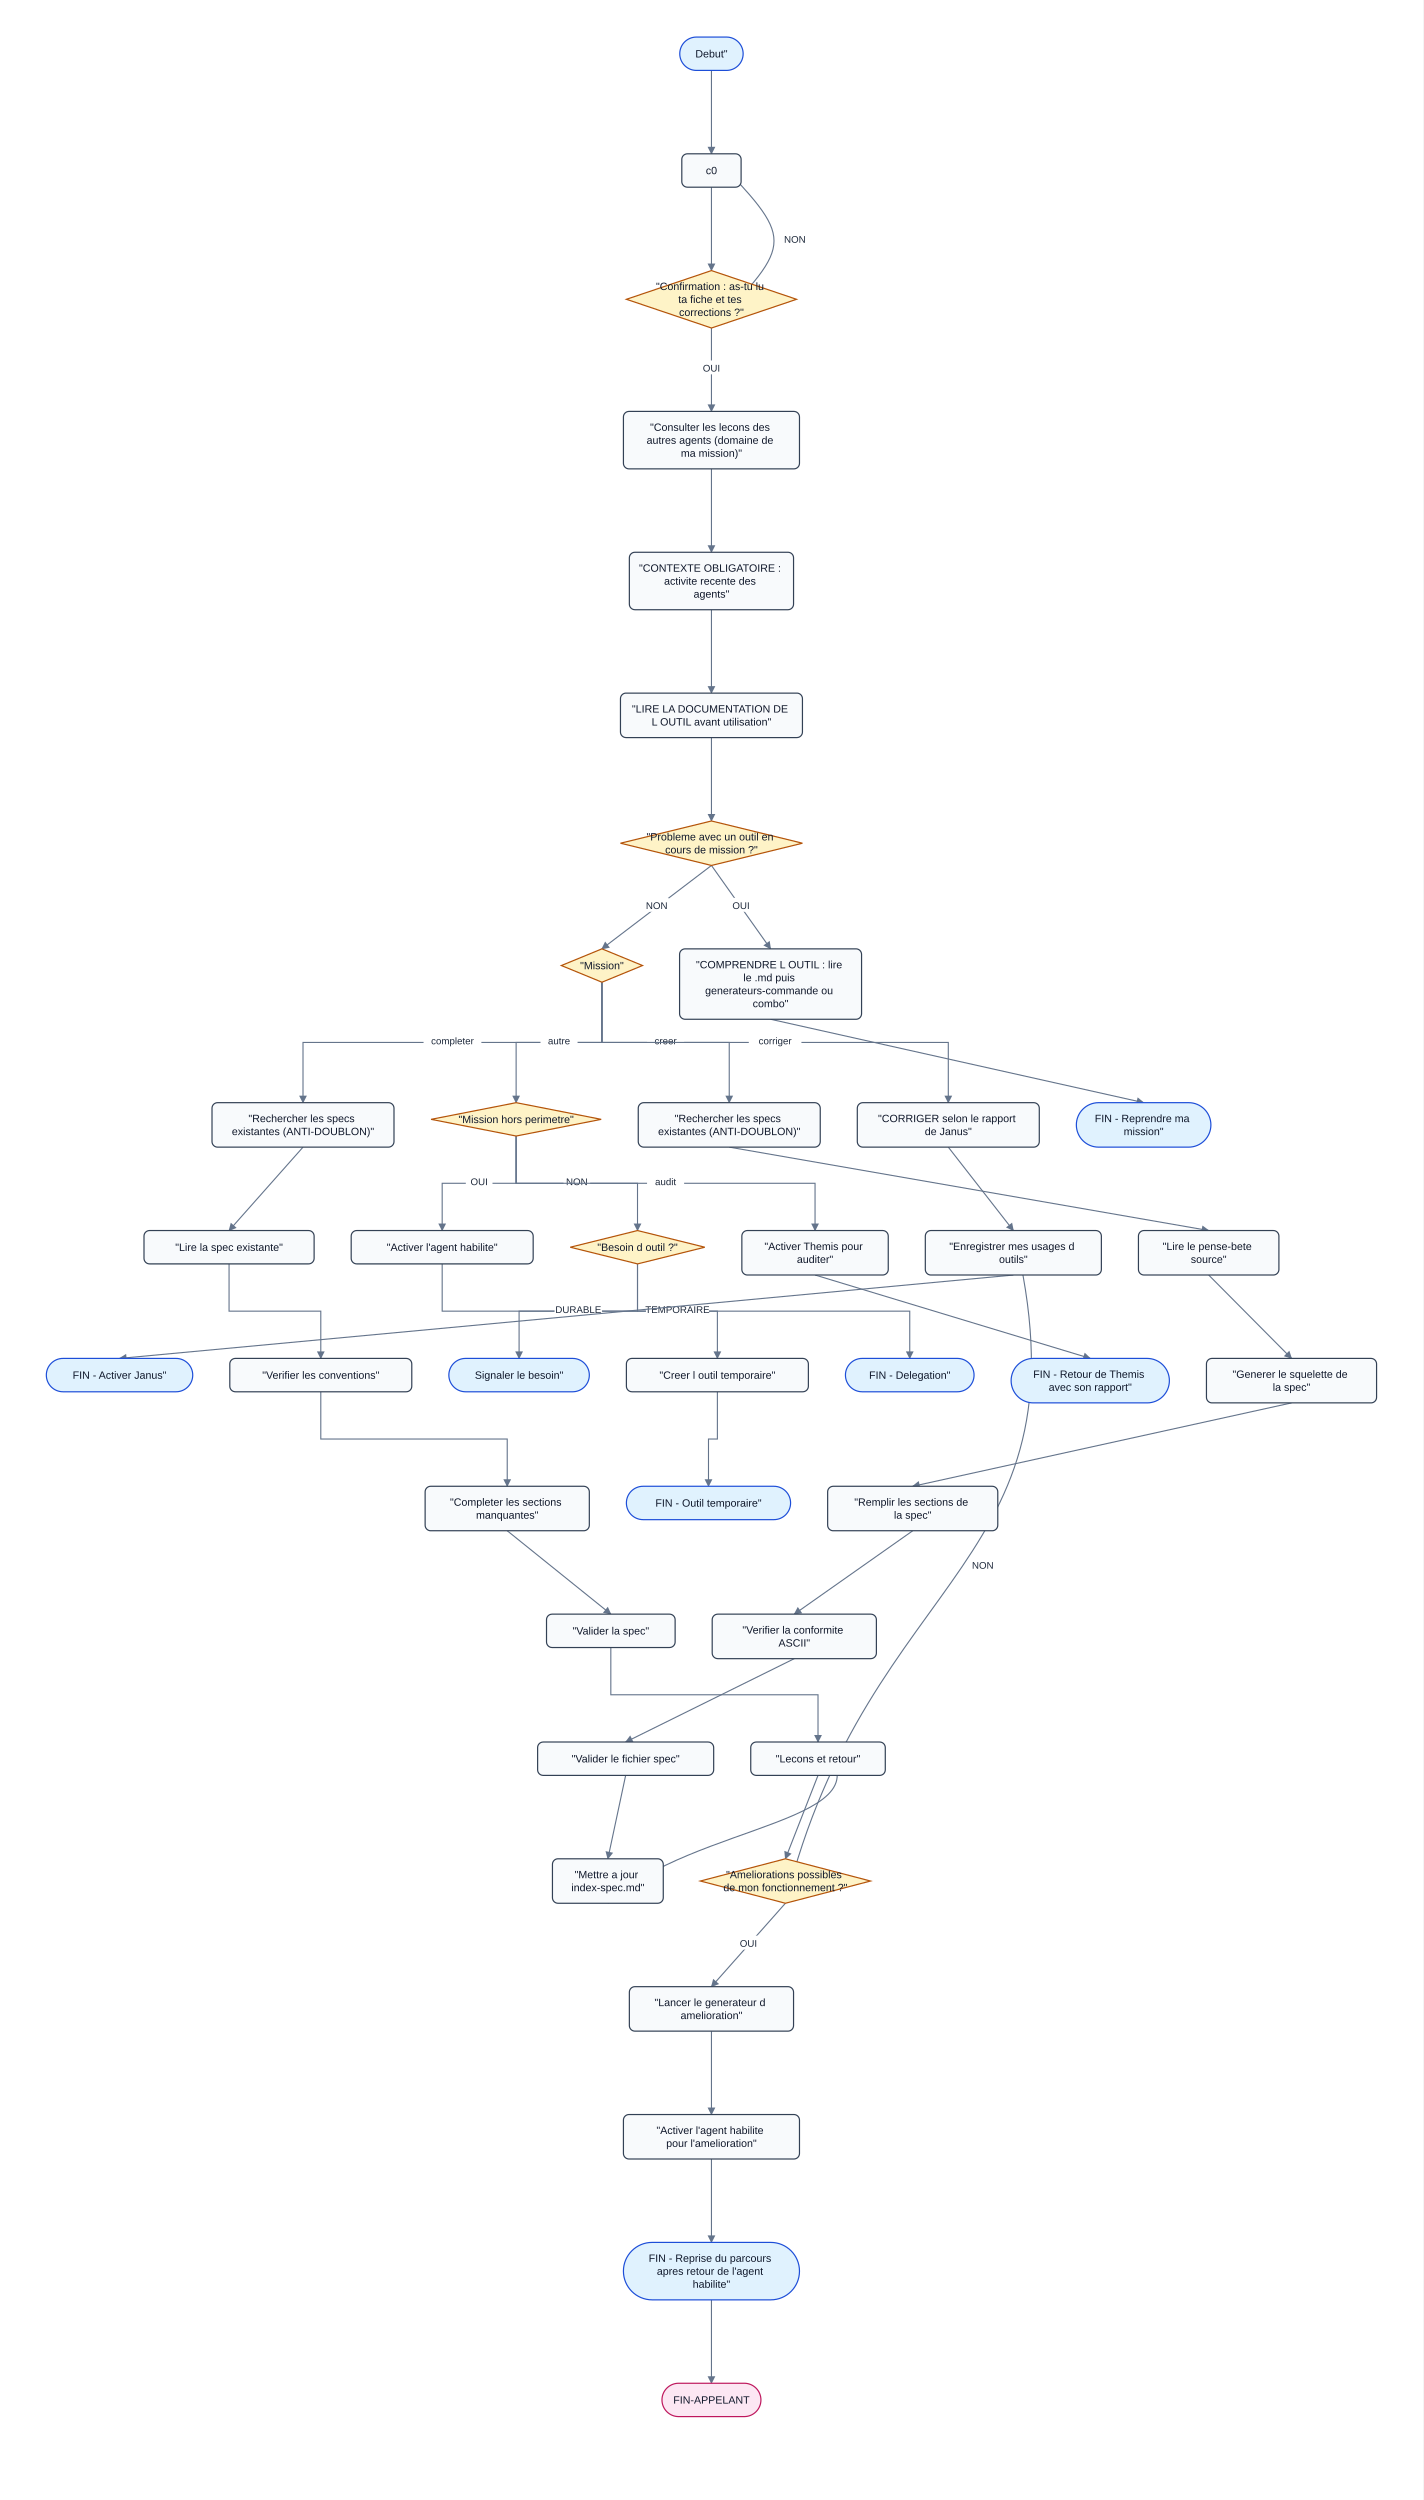
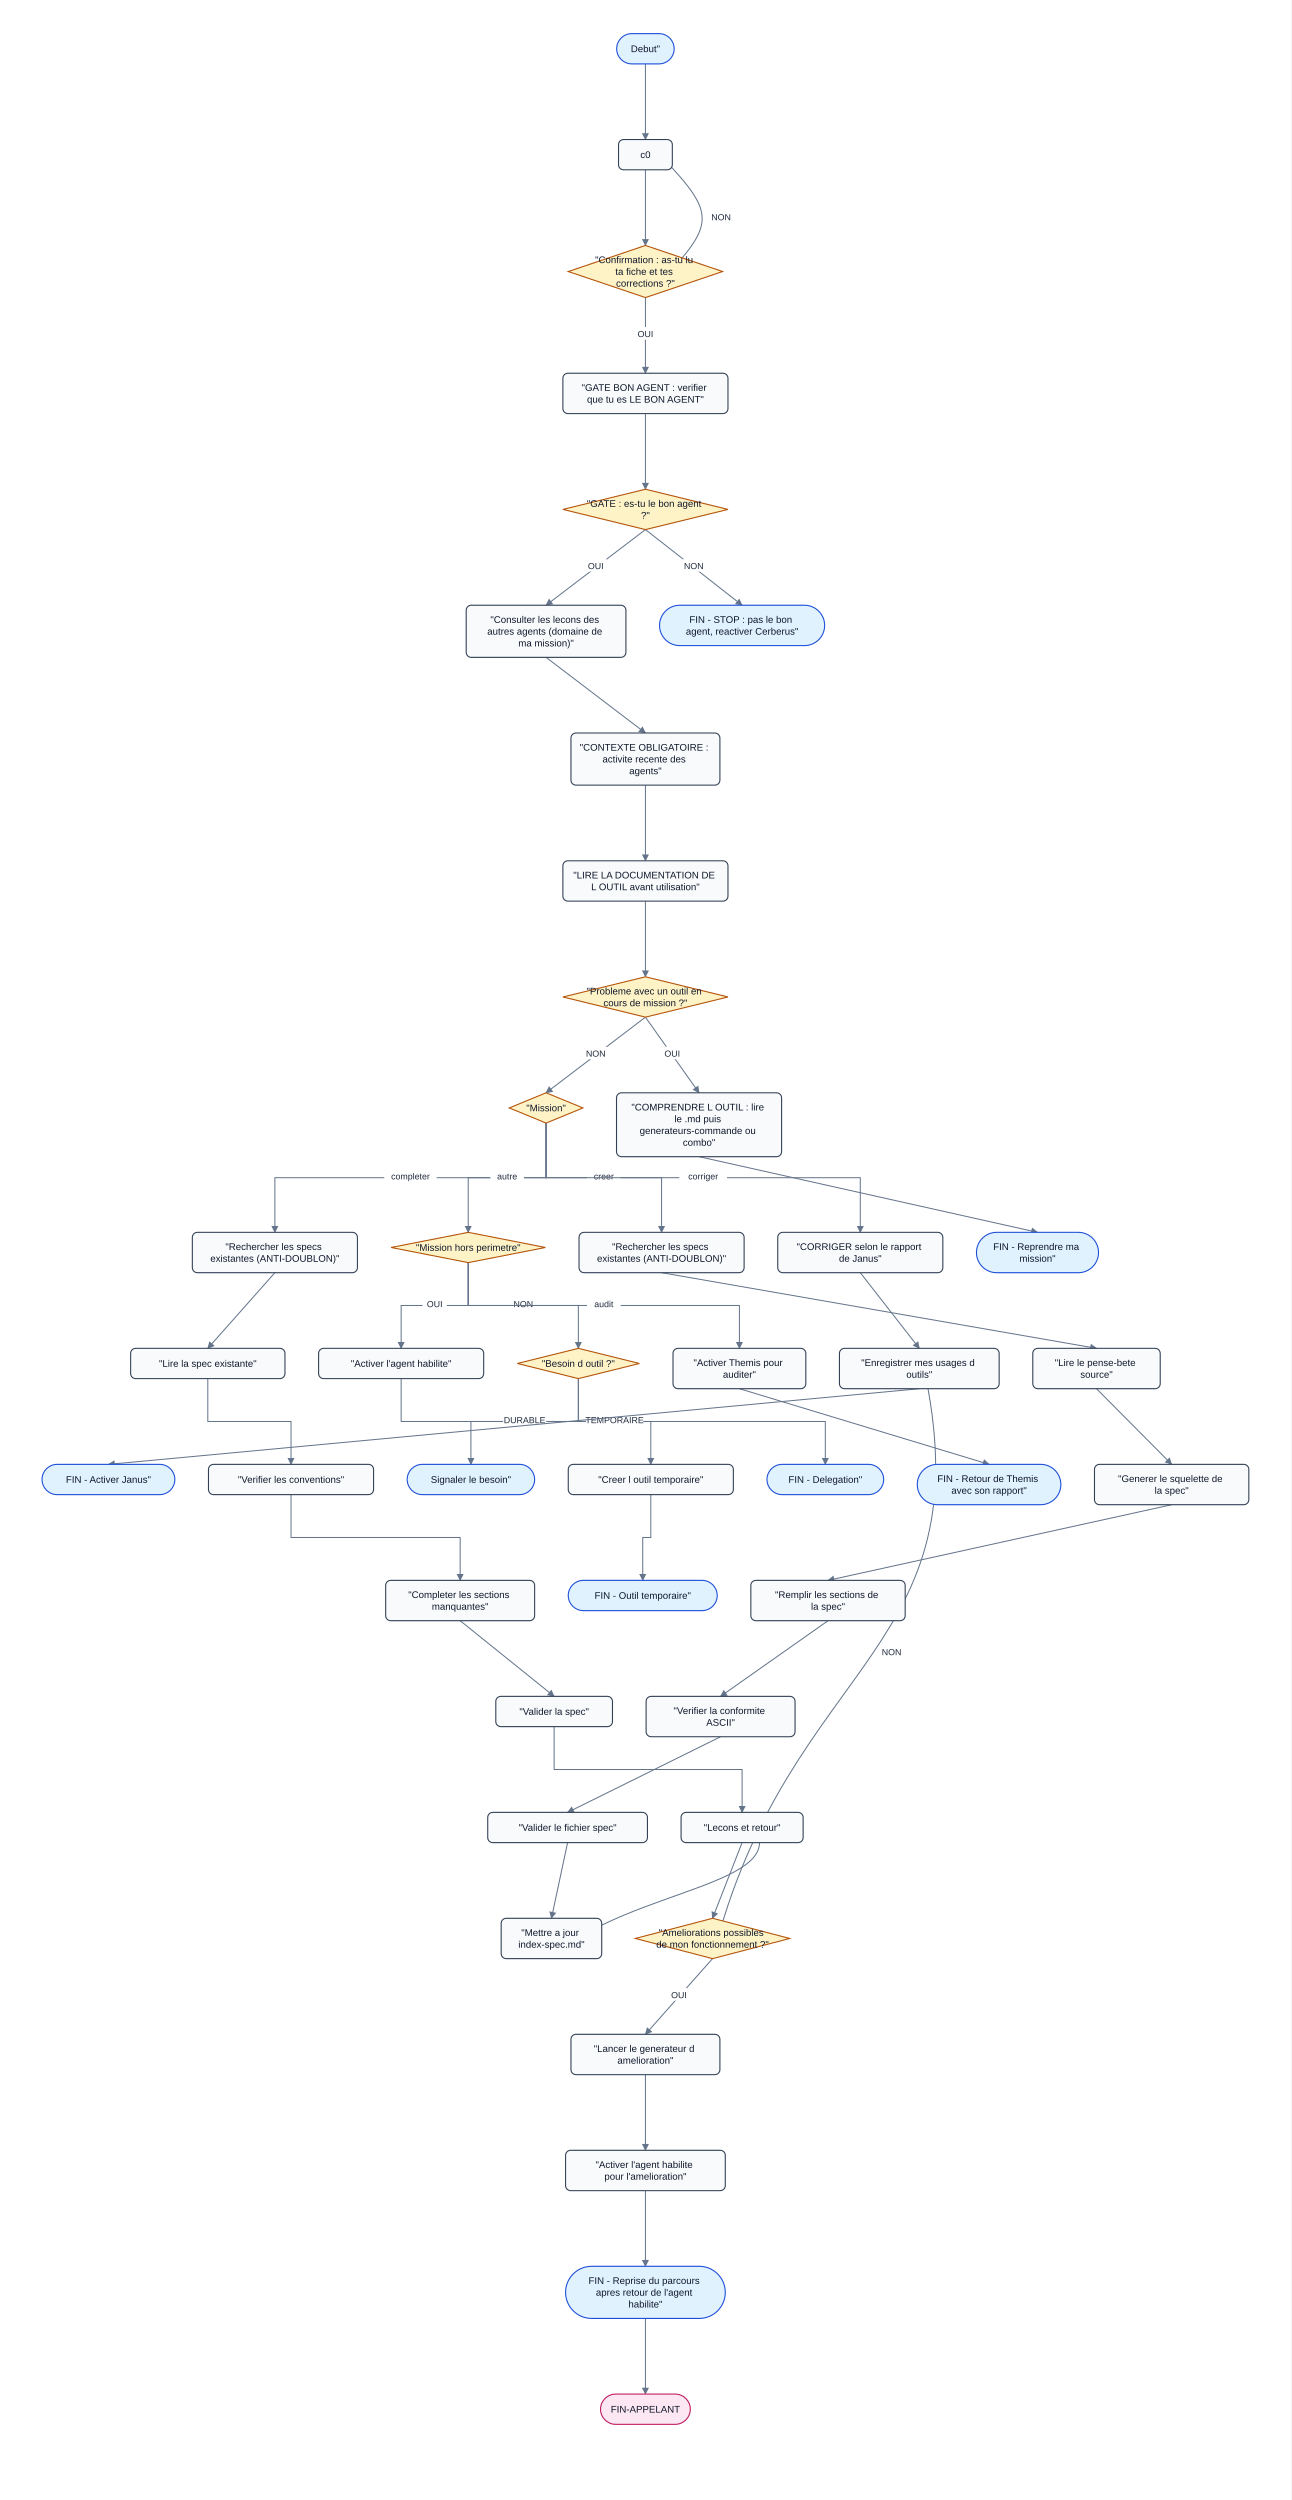
- <svg xmlns="http://www.w3.org/2000/svg" width="1536" height="2698" viewBox="0 0 1536 2698" font-family="Arial, Helvetica, sans-serif">
+ <svg xmlns="http://www.w3.org/2000/svg" width="1536" height="2974" viewBox="0 0 1536 2974" font-family="Arial, Helvetica, sans-serif">
  <defs>
    <marker id="fleche" viewBox="0 0 10 10" refX="9" refY="5" markerWidth="7" markerHeight="7" orient="auto-start-reverse">
      <path d="M 0 0 L 10 5 L 0 10 z" fill="#64748b" />
    </marker>
  </defs>
-   <rect width="1536" height="2698" fill="#ffffff" />
+   <rect width="1536" height="2974" fill="#ffffff" />
  <path d="M 767.8 76.0 L 767.8 166.0" fill="none" stroke="#64748b" stroke-width="1.2" marker-end="url(#fleche)" />
  <path d="M 767.8 202.0 L 767.8 292.0" fill="none" stroke="#64748b" stroke-width="1.2" marker-end="url(#fleche)" />
  <path d="M 767.8 354.0 L 767.8 444.0" fill="none" stroke="#64748b" stroke-width="1.2" marker-end="url(#fleche)" />
  <rect x="753.4" y="389.0" width="28.8" height="15" rx="3" fill="#ffffff" stroke="none" />
  <text x="767.8" y="401.0" text-anchor="middle" font-size="10.5" fill="#1e293b">OUI</text>
  <path d="M 767.8 354.0 C 857.8 260.0, 857.8 260.0, 767.8 166.0" fill="none" stroke="#64748b" stroke-width="1.2" marker-end="url(#fleche)" />
  <rect x="843.4" y="250.0" width="28.8" height="15" rx="3" fill="#ffffff" stroke="none" />
  <text x="857.8" y="262.0" text-anchor="middle" font-size="10.5" fill="#1e293b">NON</text>
-   <path d="M 767.8 658.0 L 767.8 748.0" fill="none" stroke="#64748b" stroke-width="1.2" marker-end="url(#fleche)" />
-   <path d="M 767.8 796.0 L 767.8 886.0" fill="none" stroke="#64748b" stroke-width="1.2" marker-end="url(#fleche)" />
-   <path d="M 767.8 506.0 L 767.8 596.0" fill="none" stroke="#64748b" stroke-width="1.2" marker-end="url(#fleche)" />
-   <path d="M 649.6 1060.0 V 1125.0 H 787.0 V 1190.0" fill="none" stroke="#64748b" stroke-width="1.2" marker-end="url(#fleche)" />
-   <rect x="698.3" y="1115.0" width="40.0" height="15" rx="3" fill="#ffffff" stroke="none" />
-   <text x="718.3" y="1127.0" text-anchor="middle" font-size="10.5" fill="#1e293b">creer</text>
-   <path d="M 649.6 1060.0 V 1125.0 H 327.0 V 1190.0" fill="none" stroke="#64748b" stroke-width="1.2" marker-end="url(#fleche)" />
-   <rect x="457.1" y="1115.0" width="62.4" height="15" rx="3" fill="#ffffff" stroke="none" />
-   <text x="488.3" y="1127.0" text-anchor="middle" font-size="10.5" fill="#1e293b">completer</text>
-   <path d="M 649.6 1060.0 V 1125.0 H 557.0 V 1190.0" fill="none" stroke="#64748b" stroke-width="1.2" marker-end="url(#fleche)" />
-   <rect x="583.3" y="1115.0" width="40.0" height="15" rx="3" fill="#ffffff" stroke="none" />
-   <text x="603.3" y="1127.0" text-anchor="middle" font-size="10.5" fill="#1e293b">autre</text>
-   <path d="M 649.6 1060.0 V 1125.0 H 1023.4 V 1190.0" fill="none" stroke="#64748b" stroke-width="1.2" marker-end="url(#fleche)" />
-   <rect x="808.1" y="1115.0" width="56.8" height="15" rx="3" fill="#ffffff" stroke="none" />
-   <text x="836.5" y="1127.0" text-anchor="middle" font-size="10.5" fill="#1e293b">corriger</text>
-   <path d="M 327.0 1238.0 L 247.2 1328.0" fill="none" stroke="#64748b" stroke-width="1.2" marker-end="url(#fleche)" />
-   <path d="M 247.2 1364.0 V 1415.0 H 346.2 V 1466.0" fill="none" stroke="#64748b" stroke-width="1.2" marker-end="url(#fleche)" />
-   <path d="M 346.2 1502.0 V 1553.0 H 547.4 V 1604.0" fill="none" stroke="#64748b" stroke-width="1.2" marker-end="url(#fleche)" />
-   <path d="M 547.4 1652.0 L 659.2 1742.0" fill="none" stroke="#64748b" stroke-width="1.2" marker-end="url(#fleche)" />
-   <path d="M 659.2 1778.0 V 1829.0 H 882.8 V 1880.0" fill="none" stroke="#64748b" stroke-width="1.2" marker-end="url(#fleche)" />
-   <path d="M 557.0 1226.0 V 1277.0 H 477.2 V 1328.0" fill="none" stroke="#64748b" stroke-width="1.2" marker-end="url(#fleche)" />
-   <rect x="502.7" y="1267.0" width="28.8" height="15" rx="3" fill="#ffffff" stroke="none" />
-   <text x="517.1" y="1279.0" text-anchor="middle" font-size="10.5" fill="#1e293b">OUI</text>
-   <path d="M 557.0 1226.0 V 1277.0 H 688.0 V 1328.0" fill="none" stroke="#64748b" stroke-width="1.2" marker-end="url(#fleche)" />
-   <rect x="608.1" y="1267.0" width="28.8" height="15" rx="3" fill="#ffffff" stroke="none" />
-   <text x="622.5" y="1279.0" text-anchor="middle" font-size="10.5" fill="#1e293b">NON</text>
-   <path d="M 557.0 1226.0 V 1277.0 H 879.6 V 1328.0" fill="none" stroke="#64748b" stroke-width="1.2" marker-end="url(#fleche)" />
-   <rect x="698.3" y="1267.0" width="40.0" height="15" rx="3" fill="#ffffff" stroke="none" />
-   <text x="718.3" y="1279.0" text-anchor="middle" font-size="10.5" fill="#1e293b">audit</text>
-   <path d="M 477.2 1364.0 V 1415.0 H 981.8 V 1466.0" fill="none" stroke="#64748b" stroke-width="1.2" marker-end="url(#fleche)" />
-   <path d="M 787.0 1238.0 L 1304.4 1328.0" fill="none" stroke="#64748b" stroke-width="1.2" marker-end="url(#fleche)" />
-   <path d="M 688.0 1364.0 V 1415.0 H 774.2 V 1466.0" fill="none" stroke="#64748b" stroke-width="1.2" marker-end="url(#fleche)" />
-   <rect x="697.1" y="1405.0" width="68.0" height="15" rx="3" fill="#ffffff" stroke="none" />
-   <text x="731.1" y="1417.0" text-anchor="middle" font-size="10.5" fill="#1e293b">TEMPORAIRE</text>
-   <path d="M 688.0 1364.0 V 1415.0 H 560.2 V 1466.0" fill="none" stroke="#64748b" stroke-width="1.2" marker-end="url(#fleche)" />
-   <rect x="598.5" y="1405.0" width="51.2" height="15" rx="3" fill="#ffffff" stroke="none" />
-   <text x="624.1" y="1417.0" text-anchor="middle" font-size="10.5" fill="#1e293b">DURABLE</text>
-   <path d="M 774.2 1502.0 V 1553.0 H 764.6 V 1604.0" fill="none" stroke="#64748b" stroke-width="1.2" marker-end="url(#fleche)" />
-   <path d="M 879.6 1376.0 L 1176.6 1466.0" fill="none" stroke="#64748b" stroke-width="1.2" marker-end="url(#fleche)" />
-   <path d="M 1093.6 1376.0 L 129.0 1466.0" fill="none" stroke="#64748b" stroke-width="1.2" marker-end="url(#fleche)" />
-   <path d="M 1304.4 1376.0 L 1393.8 1466.0" fill="none" stroke="#64748b" stroke-width="1.2" marker-end="url(#fleche)" />
-   <path d="M 1393.8 1514.0 L 985.0 1604.0" fill="none" stroke="#64748b" stroke-width="1.2" marker-end="url(#fleche)" />
-   <path d="M 985.0 1652.0 L 857.2 1742.0" fill="none" stroke="#64748b" stroke-width="1.2" marker-end="url(#fleche)" />
-   <path d="M 857.2 1790.0 L 675.2 1880.0" fill="none" stroke="#64748b" stroke-width="1.2" marker-end="url(#fleche)" />
-   <path d="M 675.2 1916.0 L 656.0 2006.0" fill="none" stroke="#64748b" stroke-width="1.2" marker-end="url(#fleche)" />
-   <path d="M 656.0 2054.0 C 746.0 1967.0, 972.8 1967.0, 882.8 1880.0" fill="none" stroke="#64748b" stroke-width="1.2" marker-end="url(#fleche)" />
-   <path d="M 882.8 1916.0 L 847.6 2006.0" fill="none" stroke="#64748b" stroke-width="1.2" marker-end="url(#fleche)" />
-   <path d="M 847.6 2054.0 L 767.8 2144.0" fill="none" stroke="#64748b" stroke-width="1.2" marker-end="url(#fleche)" />
-   <rect x="793.3" y="2089.0" width="28.8" height="15" rx="3" fill="#ffffff" stroke="none" />
-   <text x="807.7" y="2101.0" text-anchor="middle" font-size="10.5" fill="#1e293b">OUI</text>
-   <path d="M 847.6 2054.0 C 937.6 1691.0, 1183.6 1691.0, 1093.6 1328.0" fill="none" stroke="#64748b" stroke-width="1.2" marker-end="url(#fleche)" />
-   <rect x="1046.2" y="1681.0" width="28.8" height="15" rx="3" fill="#ffffff" stroke="none" />
-   <text x="1060.6" y="1693.0" text-anchor="middle" font-size="10.5" fill="#1e293b">NON</text>
-   <path d="M 767.8 2192.0 L 767.8 2282.0" fill="none" stroke="#64748b" stroke-width="1.2" marker-end="url(#fleche)" />
-   <path d="M 767.8 2330.0 L 767.8 2420.0" fill="none" stroke="#64748b" stroke-width="1.2" marker-end="url(#fleche)" />
-   <path d="M 767.8 2482.0 L 767.8 2572.0" fill="none" stroke="#64748b" stroke-width="1.2" marker-end="url(#fleche)" />
-   <path d="M 1023.4 1238.0 L 1093.6 1328.0" fill="none" stroke="#64748b" stroke-width="1.2" marker-end="url(#fleche)" />
-   <path d="M 767.8 934.0 L 831.6 1024.0" fill="none" stroke="#64748b" stroke-width="1.2" marker-end="url(#fleche)" />
-   <rect x="785.3" y="969.0" width="28.8" height="15" rx="3" fill="#ffffff" stroke="none" />
-   <text x="799.7" y="981.0" text-anchor="middle" font-size="10.5" fill="#1e293b">OUI</text>
-   <path d="M 767.8 934.0 L 649.6 1024.0" fill="none" stroke="#64748b" stroke-width="1.2" marker-end="url(#fleche)" />
-   <rect x="694.3" y="969.0" width="28.8" height="15" rx="3" fill="#ffffff" stroke="none" />
-   <text x="708.7" y="981.0" text-anchor="middle" font-size="10.5" fill="#1e293b">NON</text>
-   <path d="M 831.6 1100.0 L 1234.2 1190.0" fill="none" stroke="#64748b" stroke-width="1.2" marker-end="url(#fleche)" />
+   <path d="M 767.8 934.0 L 767.8 1024.0" fill="none" stroke="#64748b" stroke-width="1.2" marker-end="url(#fleche)" />
+   <path d="M 767.8 1072.0 L 767.8 1162.0" fill="none" stroke="#64748b" stroke-width="1.2" marker-end="url(#fleche)" />
+   <path d="M 649.6 782.0 L 767.8 872.0" fill="none" stroke="#64748b" stroke-width="1.2" marker-end="url(#fleche)" />
+   <path d="M 767.8 492.0 L 767.8 582.0" fill="none" stroke="#64748b" stroke-width="1.2" marker-end="url(#fleche)" />
+   <path d="M 767.8 630.0 L 649.6 720.0" fill="none" stroke="#64748b" stroke-width="1.2" marker-end="url(#fleche)" />
+   <rect x="694.3" y="665.0" width="28.8" height="15" rx="3" fill="#ffffff" stroke="none" />
+   <text x="708.7" y="677.0" text-anchor="middle" font-size="10.5" fill="#1e293b">OUI</text>
+   <path d="M 767.8 630.0 L 882.8 720.0" fill="none" stroke="#64748b" stroke-width="1.2" marker-end="url(#fleche)" />
+   <rect x="810.9" y="665.0" width="28.8" height="15" rx="3" fill="#ffffff" stroke="none" />
+   <text x="825.3" y="677.0" text-anchor="middle" font-size="10.5" fill="#1e293b">NON</text>
+   <path d="M 649.6 1336.0 V 1401.0 H 787.0 V 1466.0" fill="none" stroke="#64748b" stroke-width="1.2" marker-end="url(#fleche)" />
+   <rect x="698.3" y="1391.0" width="40.0" height="15" rx="3" fill="#ffffff" stroke="none" />
+   <text x="718.3" y="1403.0" text-anchor="middle" font-size="10.5" fill="#1e293b">creer</text>
+   <path d="M 649.6 1336.0 V 1401.0 H 327.0 V 1466.0" fill="none" stroke="#64748b" stroke-width="1.2" marker-end="url(#fleche)" />
+   <rect x="457.1" y="1391.0" width="62.4" height="15" rx="3" fill="#ffffff" stroke="none" />
+   <text x="488.3" y="1403.0" text-anchor="middle" font-size="10.5" fill="#1e293b">completer</text>
+   <path d="M 649.6 1336.0 V 1401.0 H 557.0 V 1466.0" fill="none" stroke="#64748b" stroke-width="1.2" marker-end="url(#fleche)" />
+   <rect x="583.3" y="1391.0" width="40.0" height="15" rx="3" fill="#ffffff" stroke="none" />
+   <text x="603.3" y="1403.0" text-anchor="middle" font-size="10.5" fill="#1e293b">autre</text>
+   <path d="M 649.6 1336.0 V 1401.0 H 1023.4 V 1466.0" fill="none" stroke="#64748b" stroke-width="1.2" marker-end="url(#fleche)" />
+   <rect x="808.1" y="1391.0" width="56.8" height="15" rx="3" fill="#ffffff" stroke="none" />
+   <text x="836.5" y="1403.0" text-anchor="middle" font-size="10.5" fill="#1e293b">corriger</text>
+   <path d="M 327.0 1514.0 L 247.2 1604.0" fill="none" stroke="#64748b" stroke-width="1.2" marker-end="url(#fleche)" />
+   <path d="M 247.2 1640.0 V 1691.0 H 346.2 V 1742.0" fill="none" stroke="#64748b" stroke-width="1.2" marker-end="url(#fleche)" />
+   <path d="M 346.2 1778.0 V 1829.0 H 547.4 V 1880.0" fill="none" stroke="#64748b" stroke-width="1.2" marker-end="url(#fleche)" />
+   <path d="M 547.4 1928.0 L 659.2 2018.0" fill="none" stroke="#64748b" stroke-width="1.2" marker-end="url(#fleche)" />
+   <path d="M 659.2 2054.0 V 2105.0 H 882.8 V 2156.0" fill="none" stroke="#64748b" stroke-width="1.2" marker-end="url(#fleche)" />
+   <path d="M 557.0 1502.0 V 1553.0 H 477.2 V 1604.0" fill="none" stroke="#64748b" stroke-width="1.2" marker-end="url(#fleche)" />
+   <rect x="502.7" y="1543.0" width="28.8" height="15" rx="3" fill="#ffffff" stroke="none" />
+   <text x="517.1" y="1555.0" text-anchor="middle" font-size="10.5" fill="#1e293b">OUI</text>
+   <path d="M 557.0 1502.0 V 1553.0 H 688.0 V 1604.0" fill="none" stroke="#64748b" stroke-width="1.2" marker-end="url(#fleche)" />
+   <rect x="608.1" y="1543.0" width="28.8" height="15" rx="3" fill="#ffffff" stroke="none" />
+   <text x="622.5" y="1555.0" text-anchor="middle" font-size="10.5" fill="#1e293b">NON</text>
+   <path d="M 557.0 1502.0 V 1553.0 H 879.6 V 1604.0" fill="none" stroke="#64748b" stroke-width="1.2" marker-end="url(#fleche)" />
+   <rect x="698.3" y="1543.0" width="40.0" height="15" rx="3" fill="#ffffff" stroke="none" />
+   <text x="718.3" y="1555.0" text-anchor="middle" font-size="10.5" fill="#1e293b">audit</text>
+   <path d="M 477.2 1640.0 V 1691.0 H 981.8 V 1742.0" fill="none" stroke="#64748b" stroke-width="1.2" marker-end="url(#fleche)" />
+   <path d="M 787.0 1514.0 L 1304.4 1604.0" fill="none" stroke="#64748b" stroke-width="1.2" marker-end="url(#fleche)" />
+   <path d="M 688.0 1640.0 V 1691.0 H 774.2 V 1742.0" fill="none" stroke="#64748b" stroke-width="1.2" marker-end="url(#fleche)" />
+   <rect x="697.1" y="1681.0" width="68.0" height="15" rx="3" fill="#ffffff" stroke="none" />
+   <text x="731.1" y="1693.0" text-anchor="middle" font-size="10.5" fill="#1e293b">TEMPORAIRE</text>
+   <path d="M 688.0 1640.0 V 1691.0 H 560.2 V 1742.0" fill="none" stroke="#64748b" stroke-width="1.2" marker-end="url(#fleche)" />
+   <rect x="598.5" y="1681.0" width="51.2" height="15" rx="3" fill="#ffffff" stroke="none" />
+   <text x="624.1" y="1693.0" text-anchor="middle" font-size="10.5" fill="#1e293b">DURABLE</text>
+   <path d="M 774.2 1778.0 V 1829.0 H 764.6 V 1880.0" fill="none" stroke="#64748b" stroke-width="1.2" marker-end="url(#fleche)" />
+   <path d="M 879.6 1652.0 L 1176.6 1742.0" fill="none" stroke="#64748b" stroke-width="1.2" marker-end="url(#fleche)" />
+   <path d="M 1093.6 1652.0 L 129.0 1742.0" fill="none" stroke="#64748b" stroke-width="1.2" marker-end="url(#fleche)" />
+   <path d="M 1304.4 1652.0 L 1393.8 1742.0" fill="none" stroke="#64748b" stroke-width="1.2" marker-end="url(#fleche)" />
+   <path d="M 1393.8 1790.0 L 985.0 1880.0" fill="none" stroke="#64748b" stroke-width="1.2" marker-end="url(#fleche)" />
+   <path d="M 985.0 1928.0 L 857.2 2018.0" fill="none" stroke="#64748b" stroke-width="1.2" marker-end="url(#fleche)" />
+   <path d="M 857.2 2066.0 L 675.2 2156.0" fill="none" stroke="#64748b" stroke-width="1.2" marker-end="url(#fleche)" />
+   <path d="M 675.2 2192.0 L 656.0 2282.0" fill="none" stroke="#64748b" stroke-width="1.2" marker-end="url(#fleche)" />
+   <path d="M 656.0 2330.0 C 746.0 2243.0, 972.8 2243.0, 882.8 2156.0" fill="none" stroke="#64748b" stroke-width="1.2" marker-end="url(#fleche)" />
+   <path d="M 882.8 2192.0 L 847.6 2282.0" fill="none" stroke="#64748b" stroke-width="1.2" marker-end="url(#fleche)" />
+   <path d="M 847.6 2330.0 L 767.8 2420.0" fill="none" stroke="#64748b" stroke-width="1.2" marker-end="url(#fleche)" />
+   <rect x="793.3" y="2365.0" width="28.8" height="15" rx="3" fill="#ffffff" stroke="none" />
+   <text x="807.7" y="2377.0" text-anchor="middle" font-size="10.5" fill="#1e293b">OUI</text>
+   <path d="M 847.6 2330.0 C 937.6 1967.0, 1183.6 1967.0, 1093.6 1604.0" fill="none" stroke="#64748b" stroke-width="1.2" marker-end="url(#fleche)" />
+   <rect x="1046.2" y="1957.0" width="28.8" height="15" rx="3" fill="#ffffff" stroke="none" />
+   <text x="1060.6" y="1969.0" text-anchor="middle" font-size="10.5" fill="#1e293b">NON</text>
+   <path d="M 767.8 2468.0 L 767.8 2558.0" fill="none" stroke="#64748b" stroke-width="1.2" marker-end="url(#fleche)" />
+   <path d="M 767.8 2606.0 L 767.8 2696.0" fill="none" stroke="#64748b" stroke-width="1.2" marker-end="url(#fleche)" />
+   <path d="M 767.8 2758.0 L 767.8 2848.0" fill="none" stroke="#64748b" stroke-width="1.2" marker-end="url(#fleche)" />
+   <path d="M 1023.4 1514.0 L 1093.6 1604.0" fill="none" stroke="#64748b" stroke-width="1.2" marker-end="url(#fleche)" />
+   <path d="M 767.8 1210.0 L 831.6 1300.0" fill="none" stroke="#64748b" stroke-width="1.2" marker-end="url(#fleche)" />
+   <rect x="785.3" y="1245.0" width="28.8" height="15" rx="3" fill="#ffffff" stroke="none" />
+   <text x="799.7" y="1257.0" text-anchor="middle" font-size="10.5" fill="#1e293b">OUI</text>
+   <path d="M 767.8 1210.0 L 649.6 1300.0" fill="none" stroke="#64748b" stroke-width="1.2" marker-end="url(#fleche)" />
+   <rect x="694.3" y="1245.0" width="28.8" height="15" rx="3" fill="#ffffff" stroke="none" />
+   <text x="708.7" y="1257.0" text-anchor="middle" font-size="10.5" fill="#1e293b">NON</text>
+   <path d="M 831.6 1376.0 L 1234.2 1466.0" fill="none" stroke="#64748b" stroke-width="1.2" marker-end="url(#fleche)" />
  <rect x="733.6" y="40.0" width="68.4" height="36.0" rx="18.0" fill="#e0f2fe" stroke="#1d4ed8" stroke-width="1.3" />
  <text x="767.8" y="62.0" text-anchor="middle" font-size="11.5" fill="#0f172a">
    <tspan x="767.8" dy="0">Debut"</tspan>
  </text>
  <rect x="735.8" y="166.0" width="64.0" height="36.0" rx="6.0" fill="#f8fafc" stroke="#334155" stroke-width="1.3" />
  <text x="767.8" y="188.0" text-anchor="middle" font-size="11.5" fill="#0f172a">
    <tspan x="767.8" dy="0">c0</tspan>
  </text>
  <path d="M 767.8 292.0 L 859.6 323.0 L 767.8 354.0 L 676.0 323.0 Z" fill="#fef3c7" stroke="#b45309" stroke-width="1.3" />
  <text x="767.8" y="313.0" text-anchor="middle" font-size="11.5" fill="#0f172a">
    <tspan x="767.8" dy="0">"Confirmation : as-tu lu</tspan>
    <tspan x="767.8" dy="14">ta fiche et tes</tspan>
    <tspan x="767.8" dy="14">corrections ?"</tspan>
  </text>
-   <rect x="679.2" y="596.0" width="177.2" height="62.0" rx="6.0" fill="#f8fafc" stroke="#334155" stroke-width="1.3" />
-   <text x="767.8" y="617.0" text-anchor="middle" font-size="11.5" fill="#0f172a">
+   <rect x="679.2" y="872.0" width="177.2" height="62.0" rx="6.0" fill="#f8fafc" stroke="#334155" stroke-width="1.3" />
+   <text x="767.8" y="893.0" text-anchor="middle" font-size="11.5" fill="#0f172a">
    <tspan x="767.8" dy="0">"CONTEXTE OBLIGATOIRE :</tspan>
    <tspan x="767.8" dy="14">activite recente des</tspan>
    <tspan x="767.8" dy="14">agents"</tspan>
  </text>
-   <rect x="669.6" y="748.0" width="196.4" height="48.0" rx="6.0" fill="#f8fafc" stroke="#334155" stroke-width="1.3" />
-   <text x="767.8" y="769.0" text-anchor="middle" font-size="11.5" fill="#0f172a">
+   <rect x="669.6" y="1024.0" width="196.4" height="48.0" rx="6.0" fill="#f8fafc" stroke="#334155" stroke-width="1.3" />
+   <text x="767.8" y="1045.0" text-anchor="middle" font-size="11.5" fill="#0f172a">
    <tspan x="767.8" dy="0">"LIRE LA DOCUMENTATION DE</tspan>
    <tspan x="767.8" dy="14">L OUTIL avant utilisation"</tspan>
  </text>
-   <rect x="672.8" y="444.0" width="190.0" height="62.0" rx="6.0" fill="#f8fafc" stroke="#334155" stroke-width="1.3" />
+   <rect x="554.6" y="720.0" width="190.0" height="62.0" rx="6.0" fill="#f8fafc" stroke="#334155" stroke-width="1.3" />
+   <text x="649.6" y="741.0" text-anchor="middle" font-size="11.5" fill="#0f172a">
+     <tspan x="649.6" dy="0">"Consulter les lecons des</tspan>
+     <tspan x="649.6" dy="14">autres agents (domaine de</tspan>
+     <tspan x="649.6" dy="14">ma mission)"</tspan>
+   </text>
+   <rect x="669.6" y="444.0" width="196.4" height="48.0" rx="6.0" fill="#f8fafc" stroke="#334155" stroke-width="1.3" />
  <text x="767.8" y="465.0" text-anchor="middle" font-size="11.5" fill="#0f172a">
-     <tspan x="767.8" dy="0">"Consulter les lecons des</tspan>
-     <tspan x="767.8" dy="14">autres agents (domaine de</tspan>
-     <tspan x="767.8" dy="14">ma mission)"</tspan>
-   </text>
-   <path d="M 649.6 1024.0 L 693.4 1042.0 L 649.6 1060.0 L 605.8 1042.0 Z" fill="#fef3c7" stroke="#b45309" stroke-width="1.3" />
-   <text x="649.6" y="1046.0" text-anchor="middle" font-size="11.5" fill="#0f172a">
+     <tspan x="767.8" dy="0">"GATE BON AGENT : verifier</tspan>
+     <tspan x="767.8" dy="14">que tu es LE BON AGENT"</tspan>
+   </text>
+   <path d="M 767.8 582.0 L 866.0 606.0 L 767.8 630.0 L 669.6 606.0 Z" fill="#fef3c7" stroke="#b45309" stroke-width="1.3" />
+   <text x="767.8" y="603.0" text-anchor="middle" font-size="11.5" fill="#0f172a">
+     <tspan x="767.8" dy="0">"GATE : es-tu le bon agent</tspan>
+     <tspan x="767.8" dy="14">?"</tspan>
+   </text>
+   <rect x="784.6" y="720.0" width="196.4" height="48.0" rx="24.0" fill="#e0f2fe" stroke="#1d4ed8" stroke-width="1.3" />
+   <text x="882.8" y="741.0" text-anchor="middle" font-size="11.5" fill="#0f172a">
+     <tspan x="882.8" dy="0">FIN - STOP : pas le bon</tspan>
+     <tspan x="882.8" dy="14">agent, reactiver Cerberus"</tspan>
+   </text>
+   <path d="M 649.6 1300.0 L 693.4 1318.0 L 649.6 1336.0 L 605.8 1318.0 Z" fill="#fef3c7" stroke="#b45309" stroke-width="1.3" />
+   <text x="649.6" y="1322.0" text-anchor="middle" font-size="11.5" fill="#0f172a">
    <tspan x="649.6" dy="0">"Mission"</tspan>
  </text>
-   <rect x="50.0" y="1466.0" width="158.0" height="36.0" rx="18.0" fill="#e0f2fe" stroke="#1d4ed8" stroke-width="1.3" />
-   <text x="129.0" y="1488.0" text-anchor="middle" font-size="11.5" fill="#0f172a">
+   <rect x="50.0" y="1742.0" width="158.0" height="36.0" rx="18.0" fill="#e0f2fe" stroke="#1d4ed8" stroke-width="1.3" />
+   <text x="129.0" y="1764.0" text-anchor="middle" font-size="11.5" fill="#0f172a">
    <tspan x="129.0" dy="0">FIN - Activer Janus"</tspan>
  </text>
-   <rect x="228.8" y="1190.0" width="196.4" height="48.0" rx="6.0" fill="#f8fafc" stroke="#334155" stroke-width="1.3" />
-   <text x="327.0" y="1211.0" text-anchor="middle" font-size="11.5" fill="#0f172a">
+   <rect x="228.8" y="1466.0" width="196.4" height="48.0" rx="6.0" fill="#f8fafc" stroke="#334155" stroke-width="1.3" />
+   <text x="327.0" y="1487.0" text-anchor="middle" font-size="11.5" fill="#0f172a">
    <tspan x="327.0" dy="0">"Rechercher les specs</tspan>
    <tspan x="327.0" dy="14">existantes (ANTI-DOUBLON)"</tspan>
  </text>
-   <rect x="155.4" y="1328.0" width="183.6" height="36.0" rx="6.0" fill="#f8fafc" stroke="#334155" stroke-width="1.3" />
-   <text x="247.2" y="1350.0" text-anchor="middle" font-size="11.5" fill="#0f172a">
+   <rect x="155.4" y="1604.0" width="183.6" height="36.0" rx="6.0" fill="#f8fafc" stroke="#334155" stroke-width="1.3" />
+   <text x="247.2" y="1626.0" text-anchor="middle" font-size="11.5" fill="#0f172a">
    <tspan x="247.2" dy="0">"Lire la spec existante"</tspan>
  </text>
-   <rect x="248.0" y="1466.0" width="196.4" height="36.0" rx="6.0" fill="#f8fafc" stroke="#334155" stroke-width="1.3" />
-   <text x="346.2" y="1488.0" text-anchor="middle" font-size="11.5" fill="#0f172a">
+   <rect x="248.0" y="1742.0" width="196.4" height="36.0" rx="6.0" fill="#f8fafc" stroke="#334155" stroke-width="1.3" />
+   <text x="346.2" y="1764.0" text-anchor="middle" font-size="11.5" fill="#0f172a">
    <tspan x="346.2" dy="0">"Verifier les conventions"</tspan>
  </text>
-   <rect x="458.8" y="1604.0" width="177.2" height="48.0" rx="6.0" fill="#f8fafc" stroke="#334155" stroke-width="1.3" />
-   <text x="547.4" y="1625.0" text-anchor="middle" font-size="11.5" fill="#0f172a">
+   <rect x="458.8" y="1880.0" width="177.2" height="48.0" rx="6.0" fill="#f8fafc" stroke="#334155" stroke-width="1.3" />
+   <text x="547.4" y="1901.0" text-anchor="middle" font-size="11.5" fill="#0f172a">
    <tspan x="547.4" dy="0">"Completer les sections</tspan>
    <tspan x="547.4" dy="14">manquantes"</tspan>
  </text>
-   <rect x="589.8" y="1742.0" width="138.8" height="36.0" rx="6.0" fill="#f8fafc" stroke="#334155" stroke-width="1.3" />
-   <text x="659.2" y="1764.0" text-anchor="middle" font-size="11.5" fill="#0f172a">
+   <rect x="589.8" y="2018.0" width="138.8" height="36.0" rx="6.0" fill="#f8fafc" stroke="#334155" stroke-width="1.3" />
+   <text x="659.2" y="2040.0" text-anchor="middle" font-size="11.5" fill="#0f172a">
    <tspan x="659.2" dy="0">"Valider la spec"</tspan>
  </text>
-   <path d="M 557.0 1190.0 L 648.8 1208.0 L 557.0 1226.0 L 465.2 1208.0 Z" fill="#fef3c7" stroke="#b45309" stroke-width="1.3" />
-   <text x="557.0" y="1212.0" text-anchor="middle" font-size="11.5" fill="#0f172a">
+   <path d="M 557.0 1466.0 L 648.8 1484.0 L 557.0 1502.0 L 465.2 1484.0 Z" fill="#fef3c7" stroke="#b45309" stroke-width="1.3" />
+   <text x="557.0" y="1488.0" text-anchor="middle" font-size="11.5" fill="#0f172a">
    <tspan x="557.0" dy="0">"Mission hors perimetre"</tspan>
  </text>
-   <rect x="379.0" y="1328.0" width="196.4" height="36.0" rx="6.0" fill="#f8fafc" stroke="#334155" stroke-width="1.3" />
-   <text x="477.2" y="1350.0" text-anchor="middle" font-size="11.5" fill="#0f172a">
+   <rect x="379.0" y="1604.0" width="196.4" height="36.0" rx="6.0" fill="#f8fafc" stroke="#334155" stroke-width="1.3" />
+   <text x="477.2" y="1626.0" text-anchor="middle" font-size="11.5" fill="#0f172a">
    <tspan x="477.2" dy="0">"Activer l'agent habilite"</tspan>
  </text>
-   <rect x="688.8" y="1190.0" width="196.4" height="48.0" rx="6.0" fill="#f8fafc" stroke="#334155" stroke-width="1.3" />
-   <text x="787.0" y="1211.0" text-anchor="middle" font-size="11.5" fill="#0f172a">
+   <rect x="688.8" y="1466.0" width="196.4" height="48.0" rx="6.0" fill="#f8fafc" stroke="#334155" stroke-width="1.3" />
+   <text x="787.0" y="1487.0" text-anchor="middle" font-size="11.5" fill="#0f172a">
    <tspan x="787.0" dy="0">"Rechercher les specs</tspan>
    <tspan x="787.0" dy="14">existantes (ANTI-DOUBLON)"</tspan>
  </text>
-   <rect x="484.4" y="1466.0" width="151.6" height="36.0" rx="18.0" fill="#e0f2fe" stroke="#1d4ed8" stroke-width="1.3" />
-   <text x="560.2" y="1488.0" text-anchor="middle" font-size="11.5" fill="#0f172a">
+   <rect x="484.4" y="1742.0" width="151.6" height="36.0" rx="18.0" fill="#e0f2fe" stroke="#1d4ed8" stroke-width="1.3" />
+   <text x="560.2" y="1764.0" text-anchor="middle" font-size="11.5" fill="#0f172a">
    <tspan x="560.2" dy="0">Signaler le besoin"</tspan>
  </text>
-   <path d="M 688.0 1328.0 L 760.6 1346.0 L 688.0 1364.0 L 615.4 1346.0 Z" fill="#fef3c7" stroke="#b45309" stroke-width="1.3" />
-   <text x="688.0" y="1350.0" text-anchor="middle" font-size="11.5" fill="#0f172a">
+   <path d="M 688.0 1604.0 L 760.6 1622.0 L 688.0 1640.0 L 615.4 1622.0 Z" fill="#fef3c7" stroke="#b45309" stroke-width="1.3" />
+   <text x="688.0" y="1626.0" text-anchor="middle" font-size="11.5" fill="#0f172a">
    <tspan x="688.0" dy="0">"Besoin d outil ?"</tspan>
  </text>
-   <rect x="676.0" y="1466.0" width="196.4" height="36.0" rx="6.0" fill="#f8fafc" stroke="#334155" stroke-width="1.3" />
-   <text x="774.2" y="1488.0" text-anchor="middle" font-size="11.5" fill="#0f172a">
+   <rect x="676.0" y="1742.0" width="196.4" height="36.0" rx="6.0" fill="#f8fafc" stroke="#334155" stroke-width="1.3" />
+   <text x="774.2" y="1764.0" text-anchor="middle" font-size="11.5" fill="#0f172a">
    <tspan x="774.2" dy="0">"Creer l outil temporaire"</tspan>
  </text>
-   <rect x="676.0" y="1604.0" width="177.2" height="36.0" rx="18.0" fill="#e0f2fe" stroke="#1d4ed8" stroke-width="1.3" />
-   <text x="764.6" y="1626.0" text-anchor="middle" font-size="11.5" fill="#0f172a">
+   <rect x="676.0" y="1880.0" width="177.2" height="36.0" rx="18.0" fill="#e0f2fe" stroke="#1d4ed8" stroke-width="1.3" />
+   <text x="764.6" y="1902.0" text-anchor="middle" font-size="11.5" fill="#0f172a">
    <tspan x="764.6" dy="0">FIN - Outil temporaire"</tspan>
  </text>
-   <rect x="912.4" y="1466.0" width="138.8" height="36.0" rx="18.0" fill="#e0f2fe" stroke="#1d4ed8" stroke-width="1.3" />
-   <text x="981.8" y="1488.0" text-anchor="middle" font-size="11.5" fill="#0f172a">
+   <rect x="912.4" y="1742.0" width="138.8" height="36.0" rx="18.0" fill="#e0f2fe" stroke="#1d4ed8" stroke-width="1.3" />
+   <text x="981.8" y="1764.0" text-anchor="middle" font-size="11.5" fill="#0f172a">
    <tspan x="981.8" dy="0">FIN - Delegation"</tspan>
  </text>
-   <rect x="800.6" y="1328.0" width="158.0" height="48.0" rx="6.0" fill="#f8fafc" stroke="#334155" stroke-width="1.3" />
-   <text x="879.6" y="1349.0" text-anchor="middle" font-size="11.5" fill="#0f172a">
+   <rect x="800.6" y="1604.0" width="158.0" height="48.0" rx="6.0" fill="#f8fafc" stroke="#334155" stroke-width="1.3" />
+   <text x="879.6" y="1625.0" text-anchor="middle" font-size="11.5" fill="#0f172a">
    <tspan x="879.6" dy="0">"Activer Themis pour</tspan>
    <tspan x="879.6" dy="14">auditer"</tspan>
  </text>
-   <rect x="1091.2" y="1466.0" width="170.8" height="48.0" rx="24.0" fill="#e0f2fe" stroke="#1d4ed8" stroke-width="1.3" />
-   <text x="1176.6" y="1487.0" text-anchor="middle" font-size="11.5" fill="#0f172a">
+   <rect x="1091.2" y="1742.0" width="170.8" height="48.0" rx="24.0" fill="#e0f2fe" stroke="#1d4ed8" stroke-width="1.3" />
+   <text x="1176.6" y="1763.0" text-anchor="middle" font-size="11.5" fill="#0f172a">
    <tspan x="1176.6" dy="0">FIN - Retour de Themis</tspan>
    <tspan x="1176.6" dy="14">avec son rapport"</tspan>
  </text>
-   <rect x="998.6" y="1328.0" width="190.0" height="48.0" rx="6.0" fill="#f8fafc" stroke="#334155" stroke-width="1.3" />
-   <text x="1093.6" y="1349.0" text-anchor="middle" font-size="11.5" fill="#0f172a">
+   <rect x="998.6" y="1604.0" width="190.0" height="48.0" rx="6.0" fill="#f8fafc" stroke="#334155" stroke-width="1.3" />
+   <text x="1093.6" y="1625.0" text-anchor="middle" font-size="11.5" fill="#0f172a">
    <tspan x="1093.6" dy="0">"Enregistrer mes usages d</tspan>
    <tspan x="1093.6" dy="14">outils"</tspan>
  </text>
-   <rect x="1228.6" y="1328.0" width="151.6" height="48.0" rx="6.0" fill="#f8fafc" stroke="#334155" stroke-width="1.3" />
-   <text x="1304.4" y="1349.0" text-anchor="middle" font-size="11.5" fill="#0f172a">
+   <rect x="1228.6" y="1604.0" width="151.6" height="48.0" rx="6.0" fill="#f8fafc" stroke="#334155" stroke-width="1.3" />
+   <text x="1304.4" y="1625.0" text-anchor="middle" font-size="11.5" fill="#0f172a">
    <tspan x="1304.4" dy="0">"Lire le pense-bete</tspan>
    <tspan x="1304.4" dy="14">source"</tspan>
  </text>
-   <rect x="1302.0" y="1466.0" width="183.6" height="48.0" rx="6.0" fill="#f8fafc" stroke="#334155" stroke-width="1.3" />
-   <text x="1393.8" y="1487.0" text-anchor="middle" font-size="11.5" fill="#0f172a">
+   <rect x="1302.0" y="1742.0" width="183.6" height="48.0" rx="6.0" fill="#f8fafc" stroke="#334155" stroke-width="1.3" />
+   <text x="1393.8" y="1763.0" text-anchor="middle" font-size="11.5" fill="#0f172a">
    <tspan x="1393.8" dy="0">"Generer le squelette de</tspan>
    <tspan x="1393.8" dy="14">la spec"</tspan>
  </text>
-   <rect x="893.2" y="1604.0" width="183.6" height="48.0" rx="6.0" fill="#f8fafc" stroke="#334155" stroke-width="1.3" />
-   <text x="985.0" y="1625.0" text-anchor="middle" font-size="11.5" fill="#0f172a">
+   <rect x="893.2" y="1880.0" width="183.6" height="48.0" rx="6.0" fill="#f8fafc" stroke="#334155" stroke-width="1.3" />
+   <text x="985.0" y="1901.0" text-anchor="middle" font-size="11.5" fill="#0f172a">
    <tspan x="985.0" dy="0">"Remplir les sections de</tspan>
    <tspan x="985.0" dy="14">la spec"</tspan>
  </text>
-   <rect x="768.6" y="1742.0" width="177.2" height="48.0" rx="6.0" fill="#f8fafc" stroke="#334155" stroke-width="1.3" />
-   <text x="857.2" y="1763.0" text-anchor="middle" font-size="11.5" fill="#0f172a">
+   <rect x="768.6" y="2018.0" width="177.2" height="48.0" rx="6.0" fill="#f8fafc" stroke="#334155" stroke-width="1.3" />
+   <text x="857.2" y="2039.0" text-anchor="middle" font-size="11.5" fill="#0f172a">
    <tspan x="857.2" dy="0">"Verifier la conformite</tspan>
    <tspan x="857.2" dy="14">ASCII"</tspan>
  </text>
-   <rect x="580.2" y="1880.0" width="190.0" height="36.0" rx="6.0" fill="#f8fafc" stroke="#334155" stroke-width="1.3" />
-   <text x="675.2" y="1902.0" text-anchor="middle" font-size="11.5" fill="#0f172a">
+   <rect x="580.2" y="2156.0" width="190.0" height="36.0" rx="6.0" fill="#f8fafc" stroke="#334155" stroke-width="1.3" />
+   <text x="675.2" y="2178.0" text-anchor="middle" font-size="11.5" fill="#0f172a">
    <tspan x="675.2" dy="0">"Valider le fichier spec"</tspan>
  </text>
-   <rect x="596.2" y="2006.0" width="119.6" height="48.0" rx="6.0" fill="#f8fafc" stroke="#334155" stroke-width="1.3" />
-   <text x="656.0" y="2027.0" text-anchor="middle" font-size="11.5" fill="#0f172a">
+   <rect x="596.2" y="2282.0" width="119.6" height="48.0" rx="6.0" fill="#f8fafc" stroke="#334155" stroke-width="1.3" />
+   <text x="656.0" y="2303.0" text-anchor="middle" font-size="11.5" fill="#0f172a">
    <tspan x="656.0" dy="0">"Mettre a jour</tspan>
    <tspan x="656.0" dy="14">index-spec.md"</tspan>
  </text>
-   <rect x="810.2" y="1880.0" width="145.2" height="36.0" rx="6.0" fill="#f8fafc" stroke="#334155" stroke-width="1.3" />
-   <text x="882.8" y="1902.0" text-anchor="middle" font-size="11.5" fill="#0f172a">
+   <rect x="810.2" y="2156.0" width="145.2" height="36.0" rx="6.0" fill="#f8fafc" stroke="#334155" stroke-width="1.3" />
+   <text x="882.8" y="2178.0" text-anchor="middle" font-size="11.5" fill="#0f172a">
    <tspan x="882.8" dy="0">"Lecons et retour"</tspan>
  </text>
-   <path d="M 847.6 2006.0 L 939.4 2030.0 L 847.6 2054.0 L 755.8 2030.0 Z" fill="#fef3c7" stroke="#b45309" stroke-width="1.3" />
-   <text x="847.6" y="2027.0" text-anchor="middle" font-size="11.5" fill="#0f172a">
+   <path d="M 847.6 2282.0 L 939.4 2306.0 L 847.6 2330.0 L 755.8 2306.0 Z" fill="#fef3c7" stroke="#b45309" stroke-width="1.3" />
+   <text x="847.6" y="2303.0" text-anchor="middle" font-size="11.5" fill="#0f172a">
    <tspan x="847.6" dy="0">"Ameliorations possibles</tspan>
    <tspan x="847.6" dy="14">de mon fonctionnement ?"</tspan>
  </text>
-   <rect x="679.2" y="2144.0" width="177.2" height="48.0" rx="6.0" fill="#f8fafc" stroke="#334155" stroke-width="1.3" />
-   <text x="767.8" y="2165.0" text-anchor="middle" font-size="11.5" fill="#0f172a">
+   <rect x="679.2" y="2420.0" width="177.2" height="48.0" rx="6.0" fill="#f8fafc" stroke="#334155" stroke-width="1.3" />
+   <text x="767.8" y="2441.0" text-anchor="middle" font-size="11.5" fill="#0f172a">
    <tspan x="767.8" dy="0">"Lancer le generateur d</tspan>
    <tspan x="767.8" dy="14">amelioration"</tspan>
  </text>
-   <rect x="672.8" y="2282.0" width="190.0" height="48.0" rx="6.0" fill="#f8fafc" stroke="#334155" stroke-width="1.3" />
-   <text x="767.8" y="2303.0" text-anchor="middle" font-size="11.5" fill="#0f172a">
+   <rect x="672.8" y="2558.0" width="190.0" height="48.0" rx="6.0" fill="#f8fafc" stroke="#334155" stroke-width="1.3" />
+   <text x="767.8" y="2579.0" text-anchor="middle" font-size="11.5" fill="#0f172a">
    <tspan x="767.8" dy="0">"Activer l'agent habilite</tspan>
    <tspan x="767.8" dy="14">pour l'amelioration"</tspan>
  </text>
-   <rect x="672.8" y="2420.0" width="190.0" height="62.0" rx="31.0" fill="#e0f2fe" stroke="#1d4ed8" stroke-width="1.3" />
-   <text x="767.8" y="2441.0" text-anchor="middle" font-size="11.5" fill="#0f172a">
+   <rect x="672.8" y="2696.0" width="190.0" height="62.0" rx="31.0" fill="#e0f2fe" stroke="#1d4ed8" stroke-width="1.3" />
+   <text x="767.8" y="2717.0" text-anchor="middle" font-size="11.5" fill="#0f172a">
    <tspan x="767.8" dy="0">FIN - Reprise du parcours</tspan>
    <tspan x="767.8" dy="14">apres retour de l'agent</tspan>
    <tspan x="767.8" dy="14">habilite"</tspan>
  </text>
-   <rect x="925.2" y="1190.0" width="196.4" height="48.0" rx="6.0" fill="#f8fafc" stroke="#334155" stroke-width="1.3" />
-   <text x="1023.4" y="1211.0" text-anchor="middle" font-size="11.5" fill="#0f172a">
+   <rect x="925.2" y="1466.0" width="196.4" height="48.0" rx="6.0" fill="#f8fafc" stroke="#334155" stroke-width="1.3" />
+   <text x="1023.4" y="1487.0" text-anchor="middle" font-size="11.5" fill="#0f172a">
    <tspan x="1023.4" dy="0">"CORRIGER selon le rapport</tspan>
    <tspan x="1023.4" dy="14">de Janus"</tspan>
  </text>
-   <path d="M 767.8 886.0 L 866.0 910.0 L 767.8 934.0 L 669.6 910.0 Z" fill="#fef3c7" stroke="#b45309" stroke-width="1.3" />
-   <text x="767.8" y="907.0" text-anchor="middle" font-size="11.5" fill="#0f172a">
+   <path d="M 767.8 1162.0 L 866.0 1186.0 L 767.8 1210.0 L 669.6 1186.0 Z" fill="#fef3c7" stroke="#b45309" stroke-width="1.3" />
+   <text x="767.8" y="1183.0" text-anchor="middle" font-size="11.5" fill="#0f172a">
    <tspan x="767.8" dy="0">"Probleme avec un outil en</tspan>
    <tspan x="767.8" dy="14">cours de mission ?"</tspan>
  </text>
-   <rect x="733.4" y="1024.0" width="196.4" height="76.0" rx="6.0" fill="#f8fafc" stroke="#334155" stroke-width="1.3" />
-   <text x="831.6" y="1045.0" text-anchor="middle" font-size="11.5" fill="#0f172a">
+   <rect x="733.4" y="1300.0" width="196.4" height="76.0" rx="6.0" fill="#f8fafc" stroke="#334155" stroke-width="1.3" />
+   <text x="831.6" y="1321.0" text-anchor="middle" font-size="11.5" fill="#0f172a">
    <tspan x="831.6" dy="0">"COMPRENDRE L OUTIL : lire</tspan>
    <tspan x="831.6" dy="14">le .md puis</tspan>
    <tspan x="831.6" dy="14">generateurs-commande ou</tspan>
    <tspan x="831.6" dy="14">combo"</tspan>
  </text>
-   <rect x="1161.6" y="1190.0" width="145.2" height="48.0" rx="24.0" fill="#e0f2fe" stroke="#1d4ed8" stroke-width="1.3" />
-   <text x="1234.2" y="1211.0" text-anchor="middle" font-size="11.5" fill="#0f172a">
+   <rect x="1161.6" y="1466.0" width="145.2" height="48.0" rx="24.0" fill="#e0f2fe" stroke="#1d4ed8" stroke-width="1.3" />
+   <text x="1234.2" y="1487.0" text-anchor="middle" font-size="11.5" fill="#0f172a">
    <tspan x="1234.2" dy="0">FIN - Reprendre ma</tspan>
    <tspan x="1234.2" dy="14">mission"</tspan>
  </text>
-   <rect x="714.4" y="2572.0" width="106.8" height="36.0" rx="18.0" fill="#fce7f3" stroke="#be185d" stroke-width="1.3" />
-   <text x="767.8" y="2594.0" text-anchor="middle" font-size="11.5" fill="#0f172a">
+   <rect x="714.4" y="2848.0" width="106.8" height="36.0" rx="18.0" fill="#fce7f3" stroke="#be185d" stroke-width="1.3" />
+   <text x="767.8" y="2870.0" text-anchor="middle" font-size="11.5" fill="#0f172a">
    <tspan x="767.8" dy="0">FIN-APPELANT</tspan>
  </text>
</svg>
